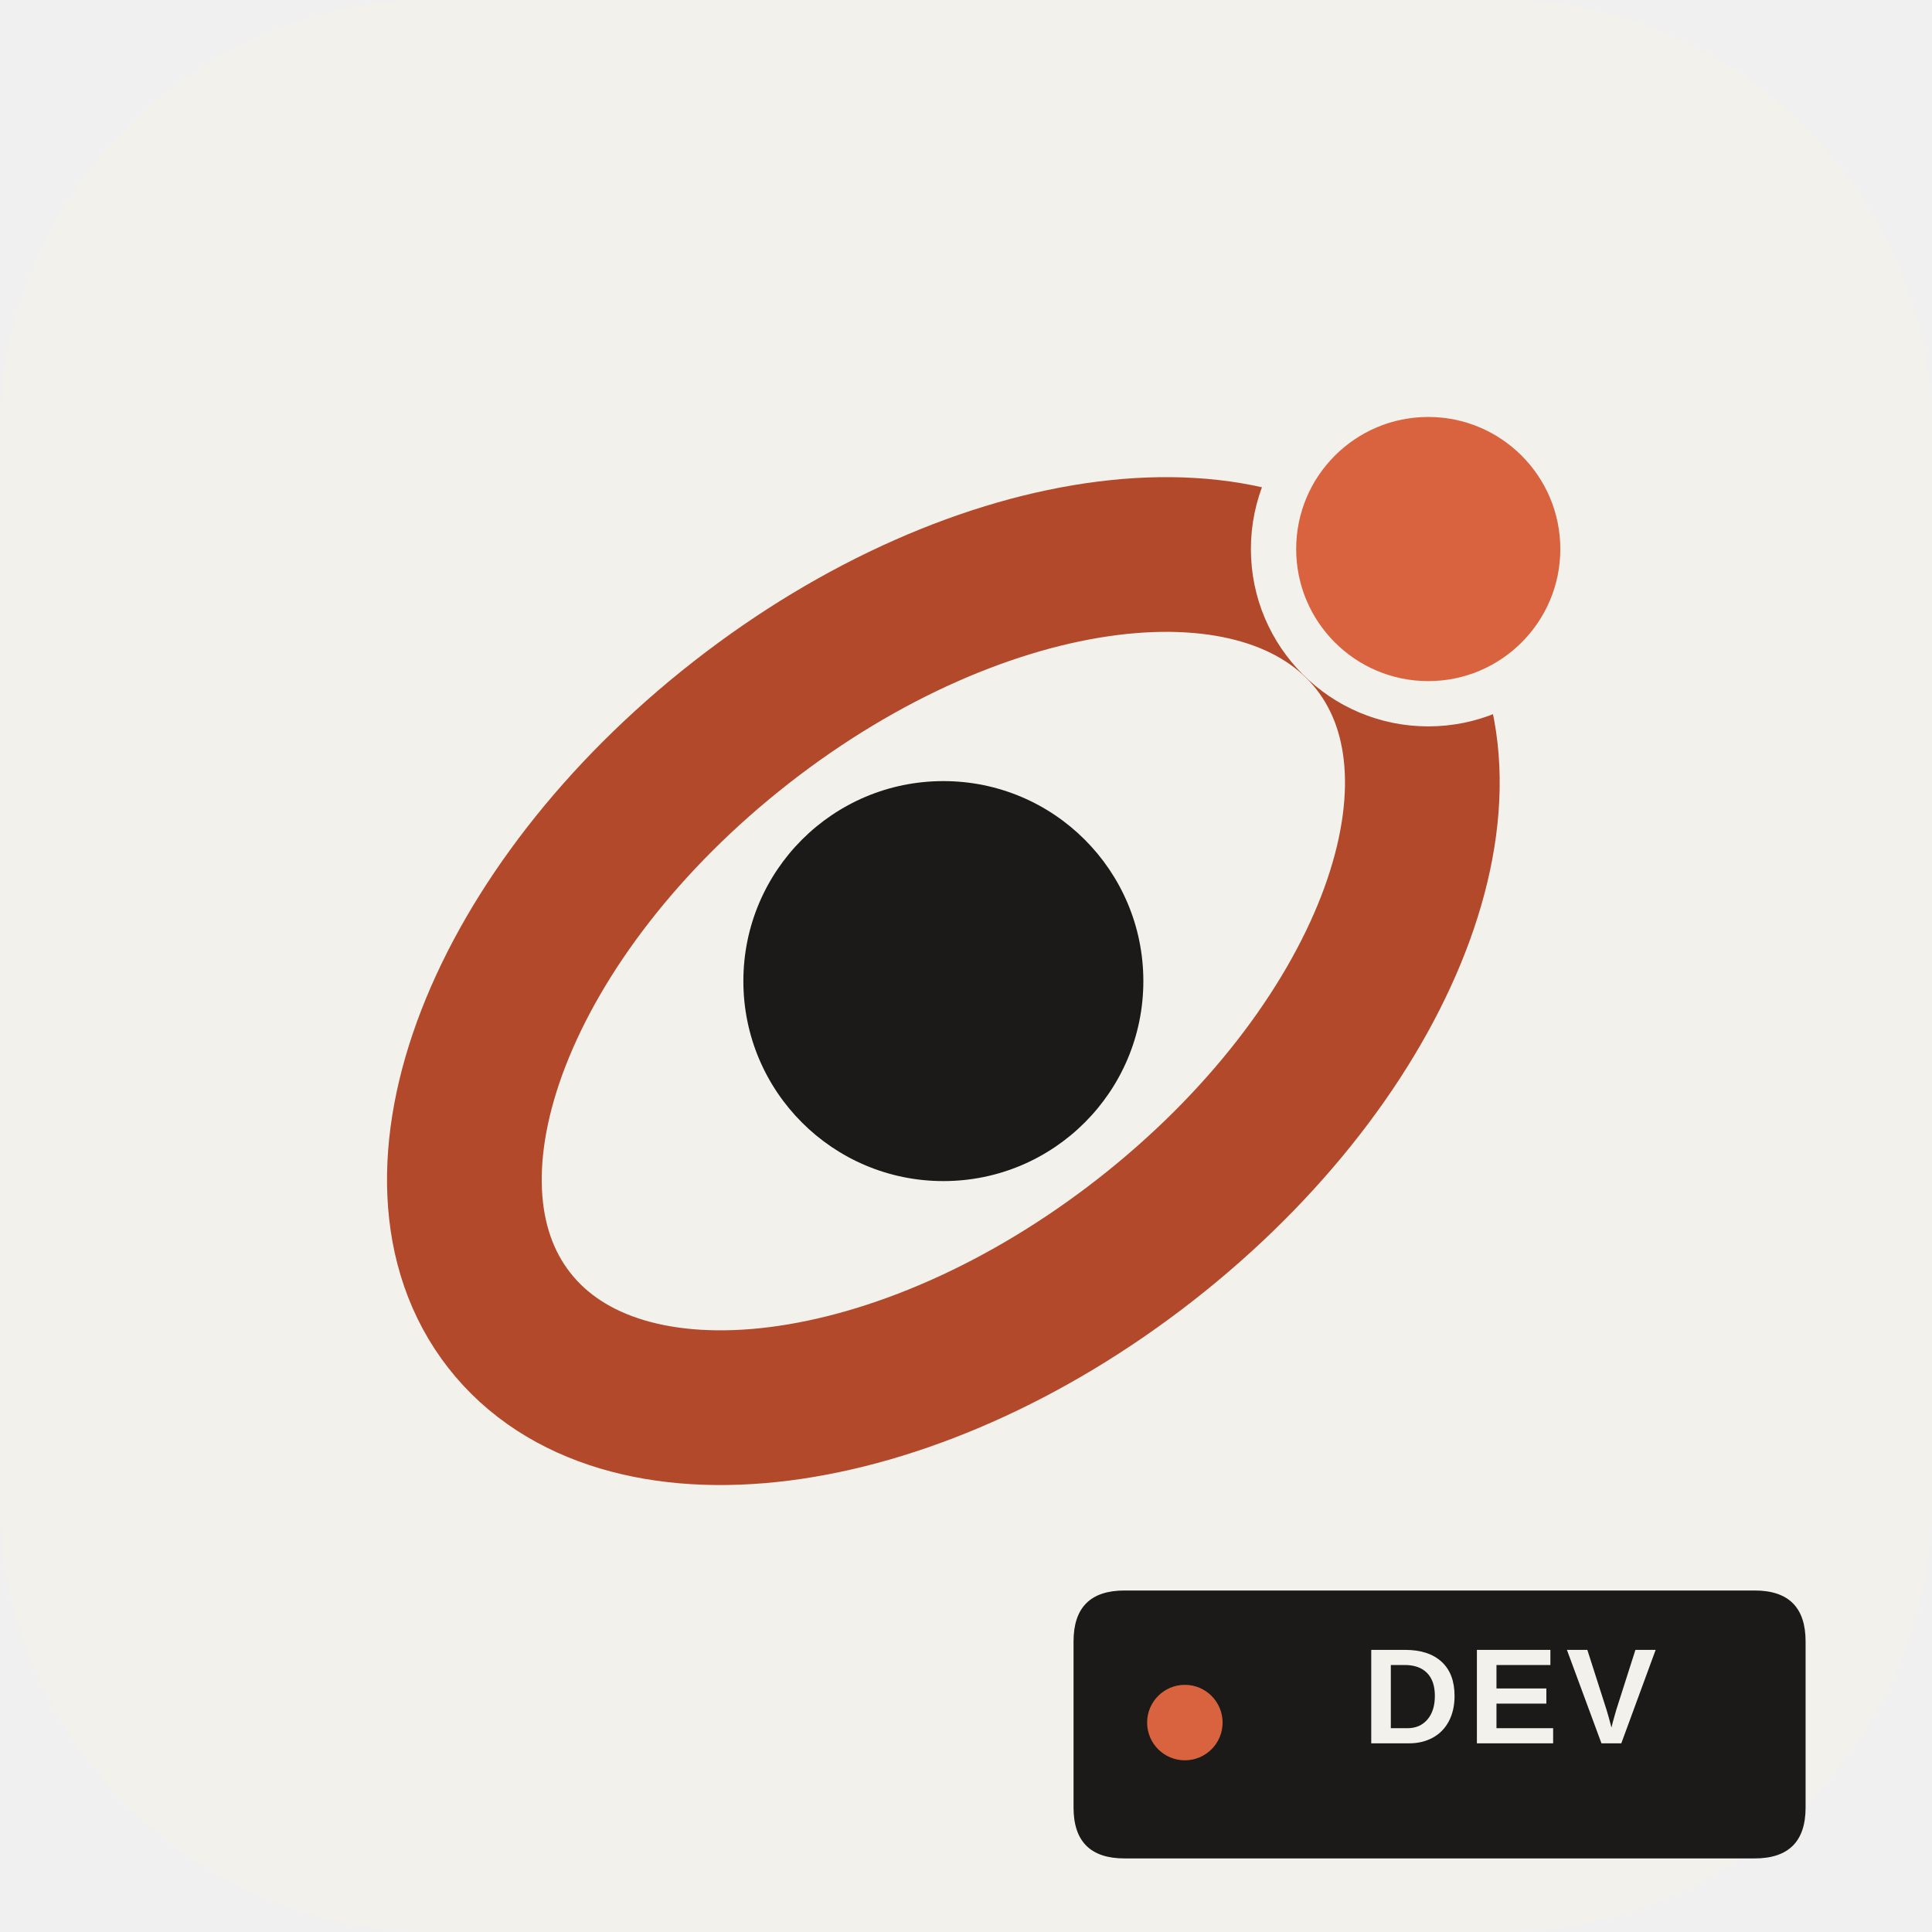
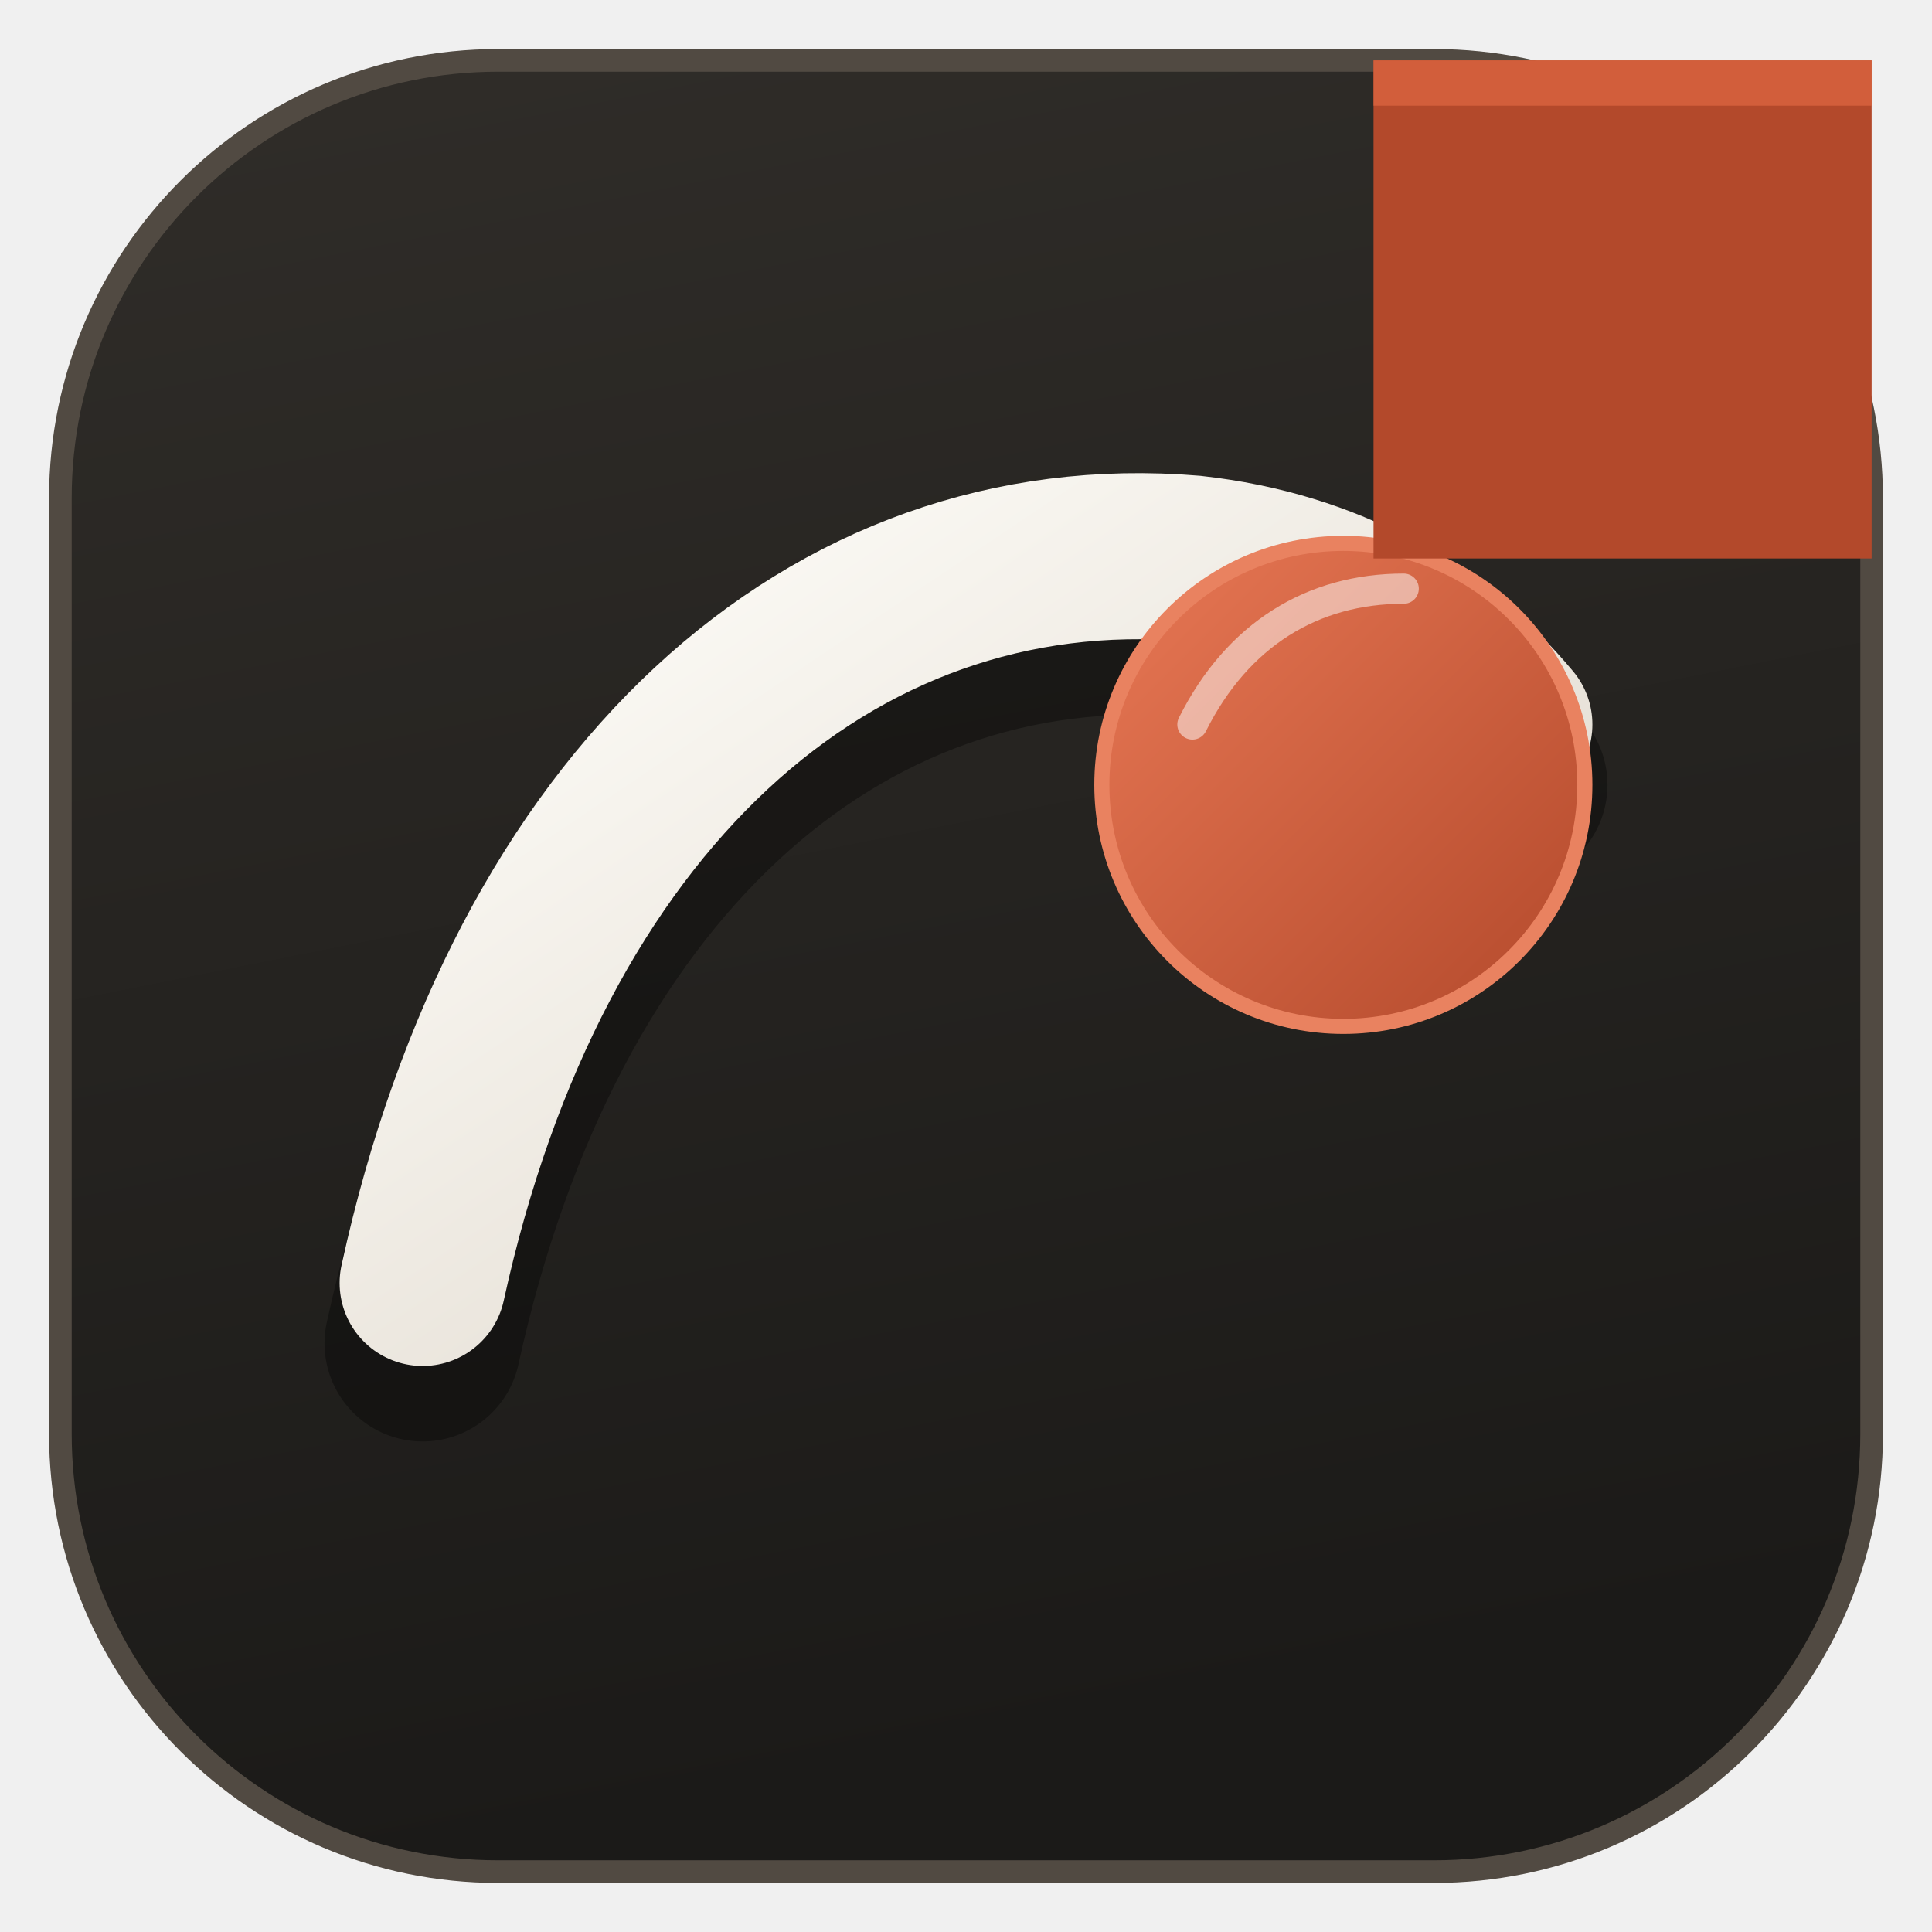
- <svg xmlns="http://www.w3.org/2000/svg" viewBox="0 0 1024 1024">
-   <rect width="1024" height="1024" rx="230" fill="#f3f1ec" />
-   <ellipse cx="500" cy="520" rx="292" ry="174" transform="rotate(-38 500 520)" fill="none" stroke="#b3492b" stroke-width="82" />
-   <circle cx="500" cy="520" r="106" fill="#1b1a18" />
-   <circle cx="757" cy="291" r="82" fill="#d9633e" stroke="#f3f1ec" stroke-width="24" />
-   <path d="M596 843h334q27 0 27 27v88q0 27-27 27H596q-27 0-27-27v-88q0-27 27-27z" fill="#1b1a18" />
-   <circle cx="628" cy="913" r="20" fill="#d9633e" />
-   <text x="800" y="924" text-anchor="middle" font-family="Segoe UI,Arial,sans-serif" font-size="72" font-weight="700" letter-spacing="4" fill="#f3f1ec">DEV</text>
+ <svg xmlns="http://www.w3.org/2000/svg" viewBox="0 0 128 128">
+   <defs>
+     <linearGradient id="tile" x2="0.2" y2="1">
+       <stop stop-color="#302d29" />
+       <stop offset="1" stop-color="#1b1a18" />
+     </linearGradient>
+     <linearGradient id="paper" x1="0" y1="0" x2="1" y2="1">
+       <stop stop-color="#fffefa" />
+       <stop offset="1" stop-color="#dcd4c8" />
+     </linearGradient>
+     <linearGradient id="moon" x1="0" y1="0" x2="1" y2="1">
+       <stop stop-color="#e87855" />
+       <stop offset="1" stop-color="#b3492b" />
+     </linearGradient>
+   </defs>
+   <rect x="4" y="4" width="120" height="120" rx="29" fill="url(#tile)" stroke="#514a42" stroke-width="1.5" />
+   <path d="M28 87C35 55 55 37 79 39c9 1 16 5 21 11" fill="none" stroke="#000" stroke-opacity=".35" stroke-width="13" stroke-linecap="round" transform="translate(0 2)" />
+   <path d="M28 85C35 53 55 35 79 37c9 1 16 5 21 11" fill="none" stroke="url(#paper)" stroke-width="11" stroke-linecap="round" />
+   <circle cx="89" cy="52" r="16" fill="url(#moon)" stroke="#e98260" stroke-width="1" />
+   <path d="M79 48c3-6 8-9 14-9" fill="none" stroke="#fff" stroke-width="2" stroke-linecap="round" opacity=".5" />
+   <path d="M91 4h33v33H91z" fill="#b3492b" />
+   <path d="M91 4h33v3H91z" fill="#d9633e" opacity=".8" />
</svg>
